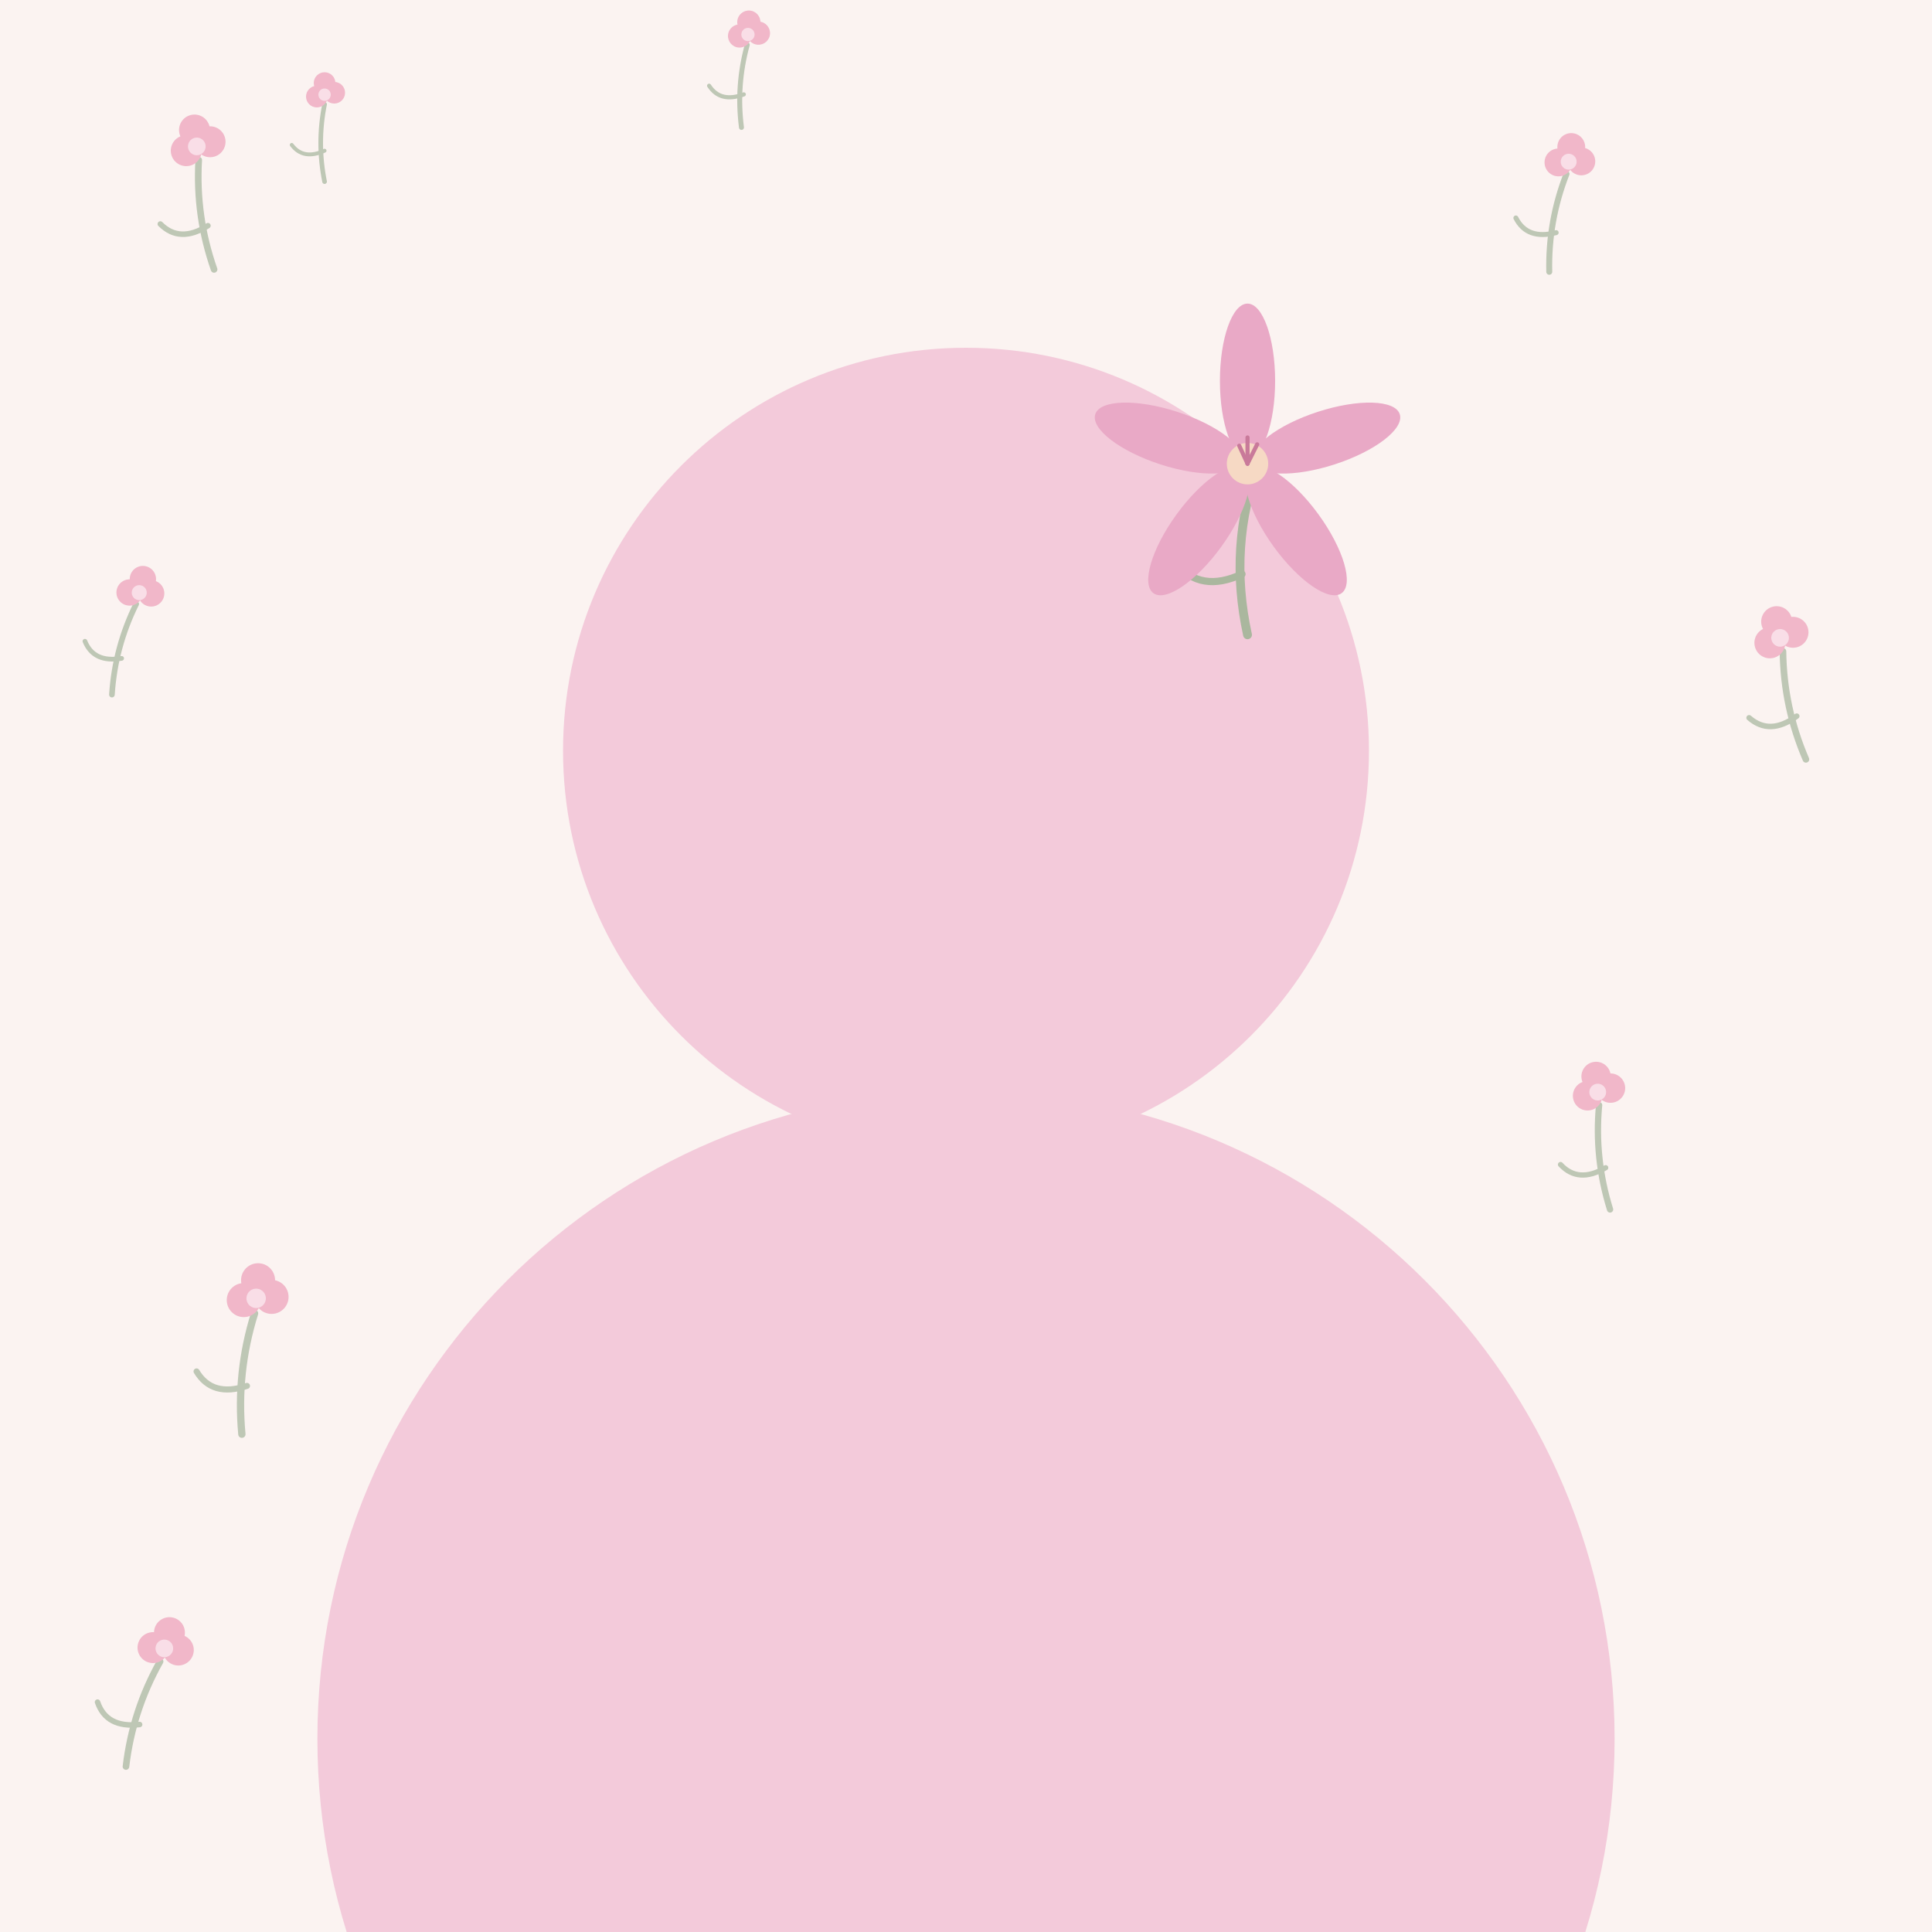
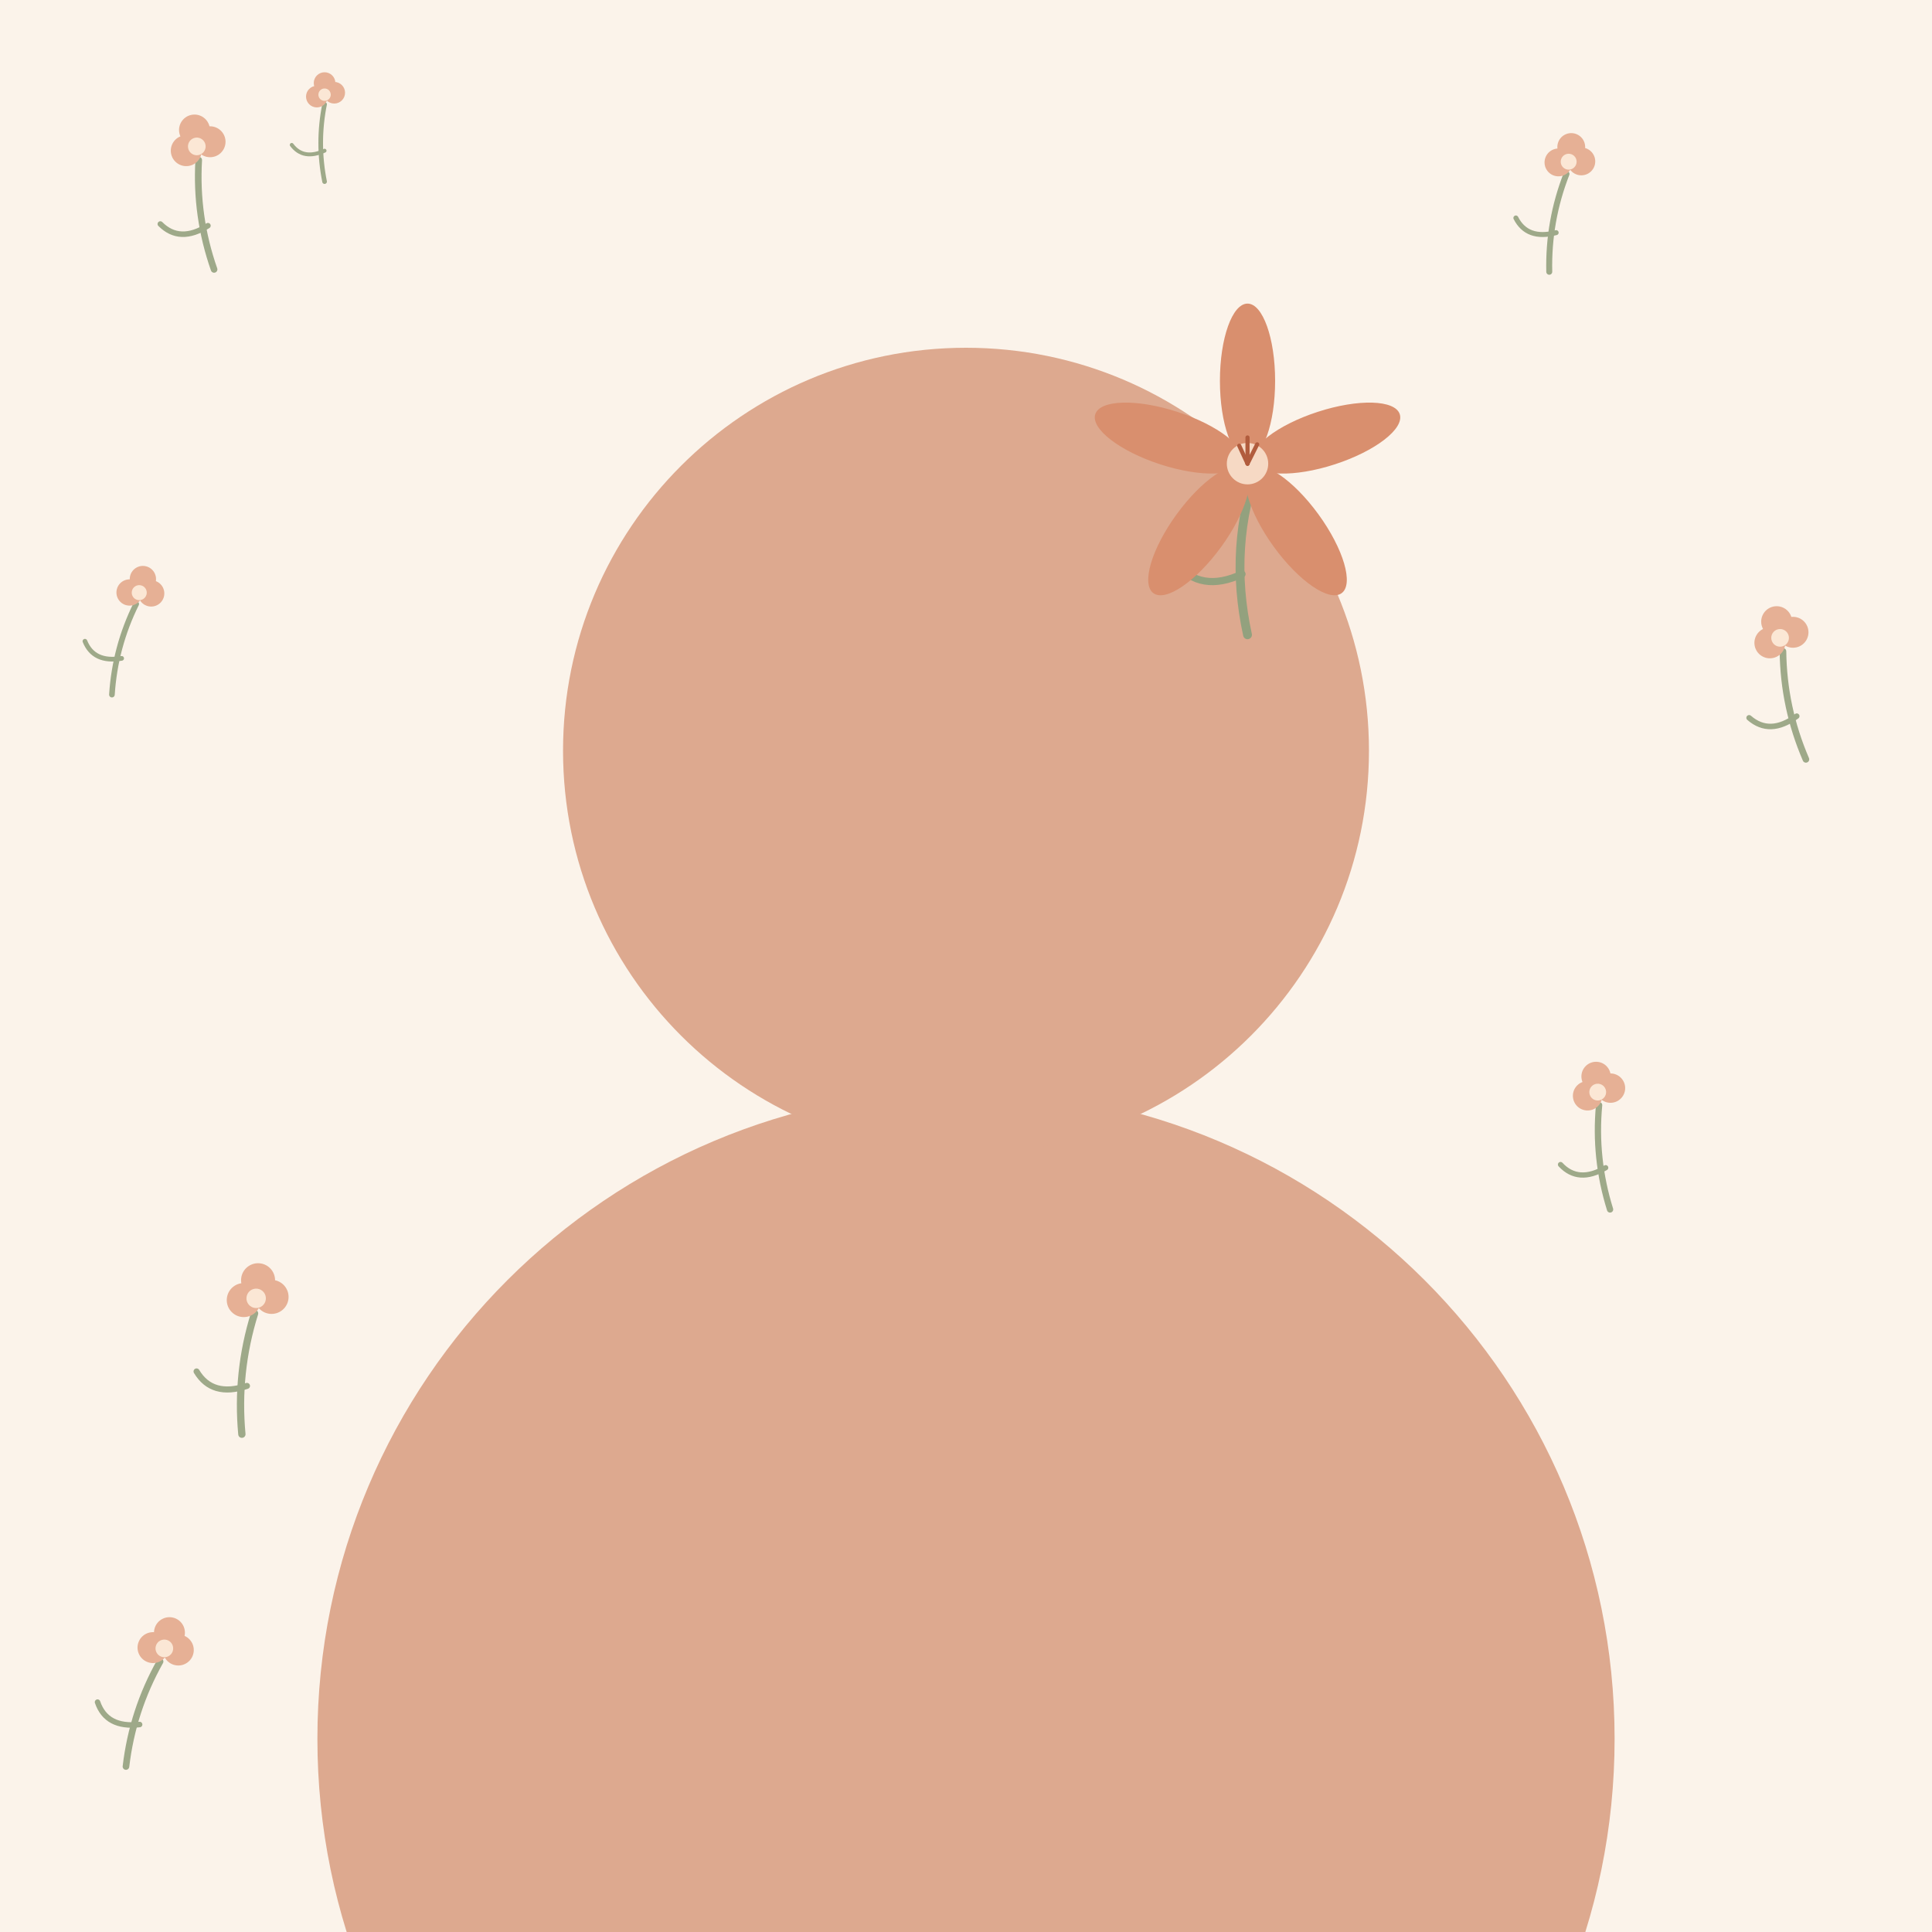
<svg xmlns="http://www.w3.org/2000/svg" viewBox="0 0 700 700" role="img" aria-label="Placeholder profile photo">
-   <rect width="700" height="700" fill="#FBF3F1" />
+   <rect width="700" height="700" fill="#FBF3EA" />
  <defs>
    <g id="posy">
-       <path d="M0 40 Q-4 20 0 0" stroke="#B7C2AE" stroke-width="2.4" fill="none" stroke-linecap="round" />
-       <path d="M0 24 Q-11 29 -17 21" stroke="#B7C2AE" stroke-width="2" fill="none" stroke-linecap="round" />
-       <g fill="#EFB0C4">
+       <path d="M0 40 Q-4 20 0 0" stroke="#93A17E" stroke-width="2.4" fill="none" stroke-linecap="round" />
+       <path d="M0 24 Q-11 29 -17 21" stroke="#93A17E" stroke-width="2" fill="none" stroke-linecap="round" />
+       <g fill="#E3A98C">
        <circle cx="-4" cy="-4" r="5.6" />
        <circle cx="5" cy="-6" r="5.6" />
        <circle cx="0" cy="-11" r="5.6" />
      </g>
-       <circle cx="0" cy="-5" r="3.2" fill="#F8DCE6" />
+       <circle cx="0" cy="-5" r="3.2" fill="#FBE6D3" />
    </g>
  </defs>
  <g opacity="0.9">
    <use href="#posy" x="72" y="58" transform="rotate(-8 72 58)" />
    <use href="#posy" x="628" y="82" transform="rotate(10 628 82) scale(0.9)" />
    <use href="#posy" x="46" y="258" transform="rotate(15 46 258) scale(0.85)" />
    <use href="#posy" x="646" y="236" transform="rotate(-12 646 236)" />
    <use href="#posy" x="88" y="432" transform="rotate(6 88 432) scale(1.1)" />
    <use href="#posy" x="612" y="418" transform="rotate(-6 612 418) scale(0.95)" />
    <use href="#posy" x="58" y="602" transform="rotate(18 58 602)" />
    <use href="#posy" x="634" y="598" transform="rotate(-15 634 598) scale(0.85)" />
    <use href="#posy" x="168" y="54" transform="scale(0.7)" />
    <use href="#posy" x="524" y="640" transform="rotate(20 524 640) scale(0.9)" />
-     <use href="#posy" x="360" y="30" transform="rotate(4 360 30) scale(0.75)" />
  </g>
-   <ellipse cx="350" cy="630" rx="235" ry="235" fill="#F3CADA" />
-   <circle cx="350" cy="272" r="146" fill="#F3CADA" />
+   <ellipse cx="350" cy="630" rx="235" ry="235" fill="#DDA98F" />
+   <circle cx="350" cy="272" r="146" fill="#DDA98F" />
  <g transform="translate(452 168)">
-     <path d="M0 62 Q-7 30 4 0" stroke="#AAB79E" stroke-width="3.2" fill="none" stroke-linecap="round" />
-     <path d="M-2 40 Q-17 47 -26 36" stroke="#AAB79E" stroke-width="2.6" fill="none" stroke-linecap="round" />
-     <g fill="#E9A9C6">
+     <path d="M0 62 Q-7 30 4 0" stroke="#93A17E" stroke-width="3.2" fill="none" stroke-linecap="round" />
+     <path d="M-2 40 Q-17 47 -26 36" stroke="#93A17E" stroke-width="2.6" fill="none" stroke-linecap="round" />
+     <g fill="#D98F6E">
      <ellipse cx="0" cy="-30" rx="10" ry="28" transform="rotate(0)" />
      <ellipse cx="0" cy="-30" rx="10" ry="28" transform="rotate(72)" />
      <ellipse cx="0" cy="-30" rx="10" ry="28" transform="rotate(144)" />
      <ellipse cx="0" cy="-30" rx="10" ry="28" transform="rotate(216)" />
      <ellipse cx="0" cy="-30" rx="10" ry="28" transform="rotate(288)" />
    </g>
    <circle cx="0" cy="0" r="7.5" fill="#F6D9C4" />
-     <g stroke="#C97A9A" stroke-width="1.5" stroke-linecap="round">
+     <g stroke="#B15C3D" stroke-width="1.5" stroke-linecap="round">
      <line x1="0" y1="0" x2="-3" y2="-6.5" />
      <line x1="0" y1="0" x2="3.5" y2="-7" />
      <line x1="0" y1="0" x2="0" y2="-9.5" />
    </g>
  </g>
</svg>
